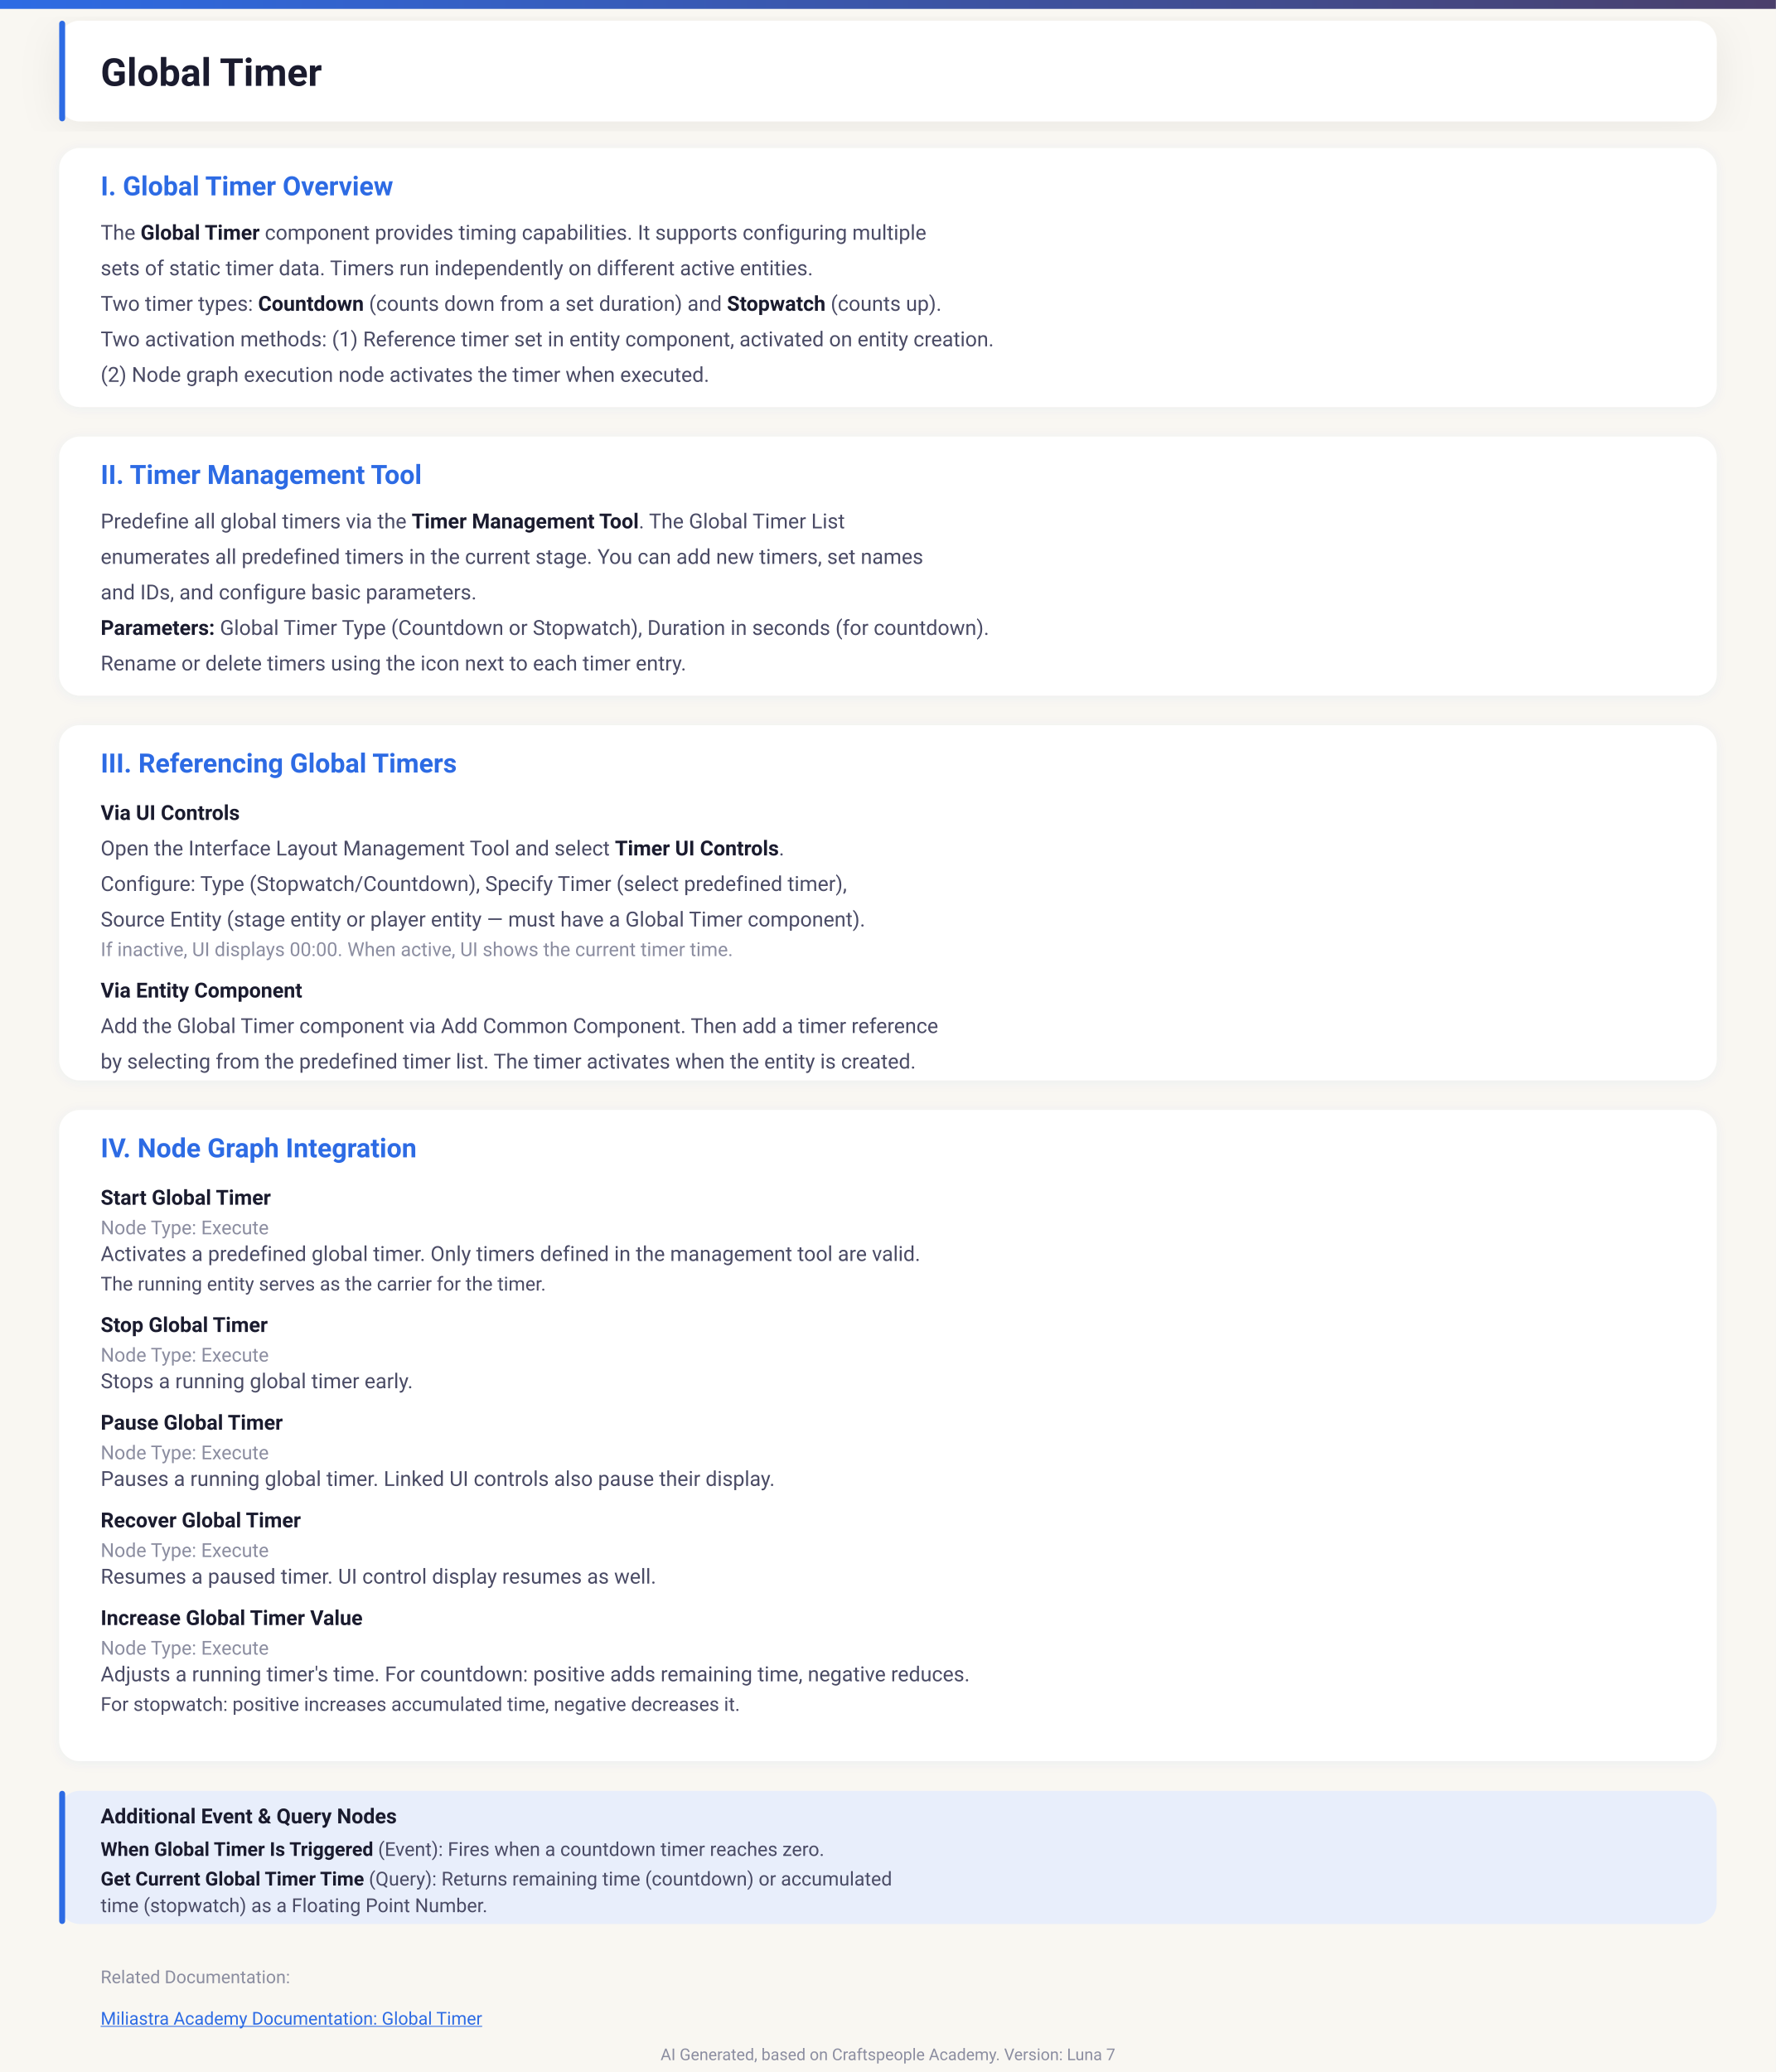
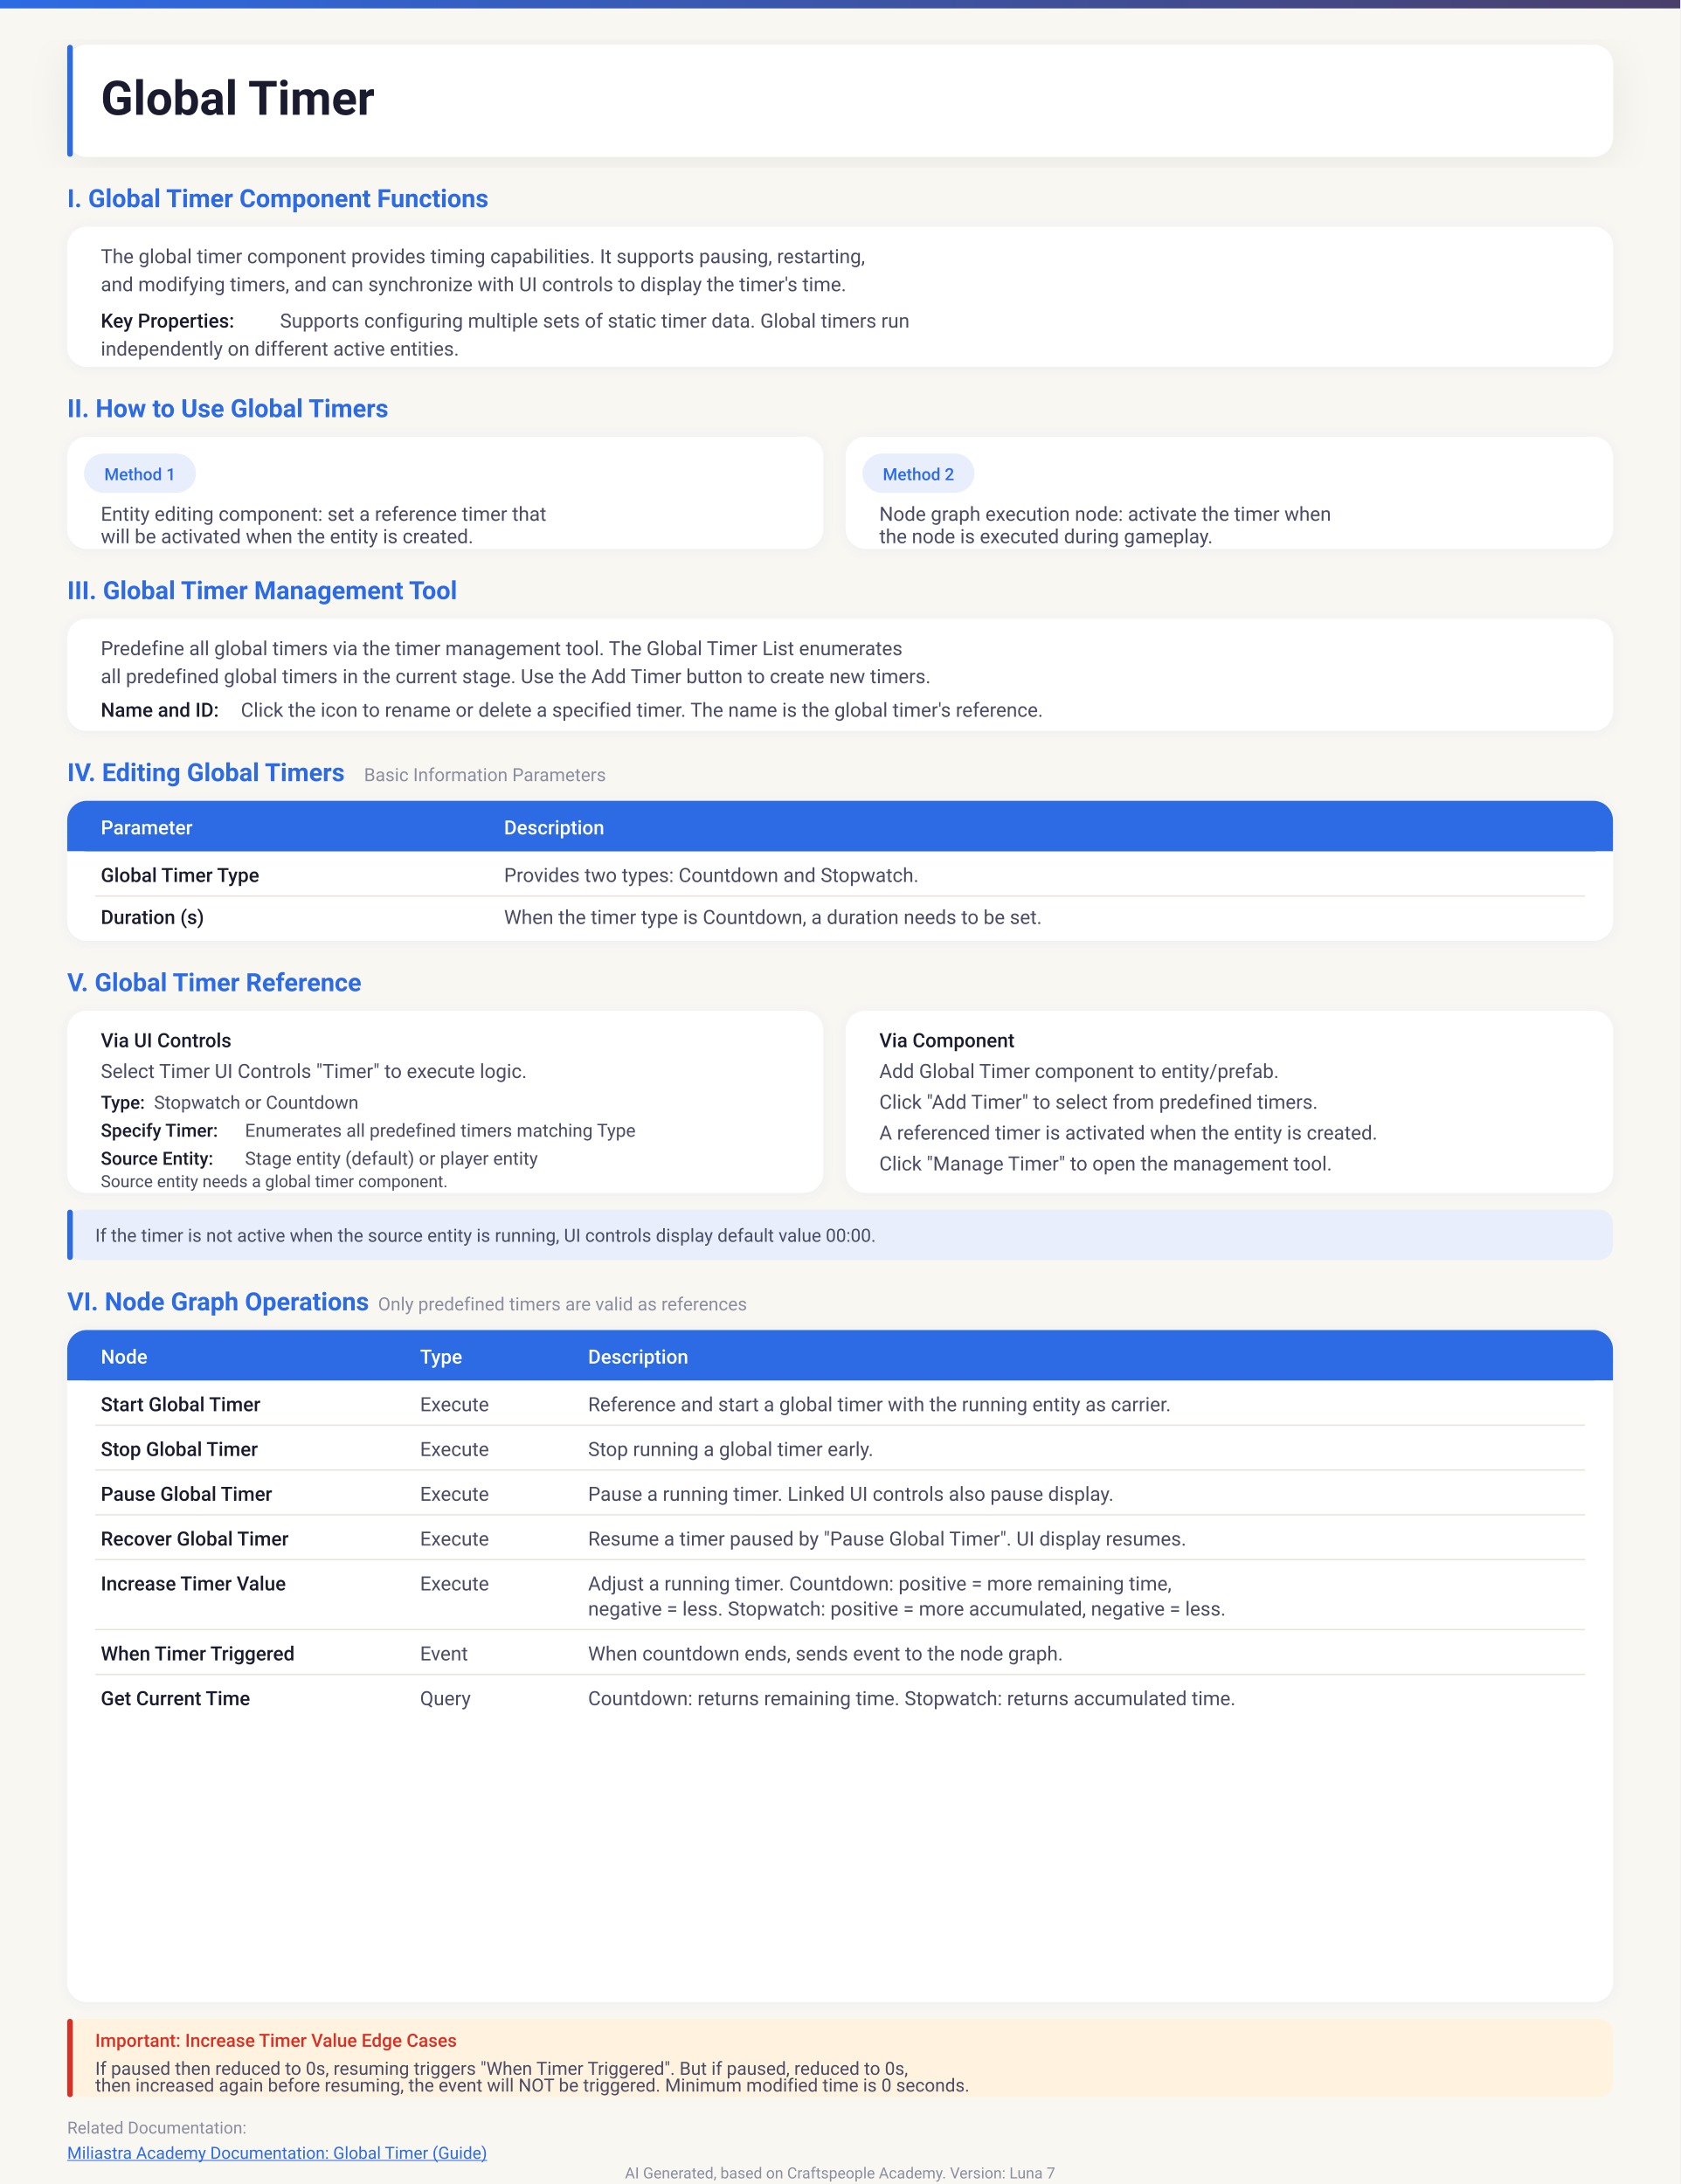
- <svg xmlns="http://www.w3.org/2000/svg" xmlns:xlink="http://www.w3.org/1999/xlink" viewBox="0 0 1200 1400" width="100%" height="100%" style="background:#F9F7F2;font-family:'Roboto','HYWenHei 85W','Noto Sans','Segoe UI',sans-serif;">
+ <svg xmlns="http://www.w3.org/2000/svg" xmlns:xlink="http://www.w3.org/1999/xlink" viewBox="0 0 1200 1560">
  <defs>
    <linearGradient id="topGrad" x1="0" y1="0" x2="1200" y2="0" gradientUnits="userSpaceOnUse">
      <stop offset="0%" stop-color="#2D6BE4" />
      <stop offset="100%" stop-color="#4A3F6B" />
    </linearGradient>
    <filter id="card">
      <feDropShadow dx="0" dy="1" stdDeviation="4" flood-color="#2D6BE4" flood-opacity="0.06" />
    </filter>
    <filter id="elevated">
      <feDropShadow dx="0" dy="4" stdDeviation="14" flood-color="#000" flood-opacity="0.07" />
    </filter>
  </defs>
-   <rect width="1200" height="1400" fill="#F9F7F2" />
+   <rect width="1200" height="1560" fill="#F9F7F2" />
  <rect width="1200" height="6" fill="url(#topGrad)" />
-   <rect x="40" y="14" width="1120" height="68" rx="14" fill="#FFFFFF" filter="url(#elevated)" />
-   <rect x="40" y="14" width="4" height="68" rx="2" fill="#2D6BE4" />
-   <text x="68" y="58" font-size="26" font-weight="700" fill="#1A1B2E">Global Timer</text>
-   <rect x="40" y="100" width="1120" height="175" rx="14" fill="#FFFFFF" filter="url(#card)" />
-   <text x="68" y="132" font-size="18" font-weight="700" fill="#2D6BE4">I. Global Timer Overview</text>
-   <text x="68" y="162" font-size="14" fill="#4A4B65">The <tspan font-weight="700" fill="#1A1B2E">Global Timer</tspan> component provides timing capabilities. It supports configuring multiple</text>
-   <text x="68" y="186" font-size="14" fill="#4A4B65">sets of static timer data. Timers run independently on different active entities.</text>
-   <text x="68" y="210" font-size="14" fill="#4A4B65">Two timer types: <tspan font-weight="700" fill="#1A1B2E">Countdown</tspan> (counts down from a set duration) and <tspan font-weight="700" fill="#1A1B2E">Stopwatch</tspan> (counts up).</text>
-   <text x="68" y="234" font-size="14" fill="#4A4B65">Two activation methods: (1) Reference timer set in entity component, activated on entity creation.</text>
-   <text x="68" y="258" font-size="14" fill="#4A4B65">(2) Node graph execution node activates the timer when executed.</text>
-   <rect x="40" y="295" width="1120" height="175" rx="14" fill="#FFFFFF" filter="url(#card)" />
-   <text x="68" y="327" font-size="18" font-weight="700" fill="#2D6BE4">II. Timer Management Tool</text>
-   <text x="68" y="357" font-size="14" fill="#4A4B65">Predefine all global timers via the <tspan font-weight="700" fill="#1A1B2E">Timer Management Tool</tspan>. The Global Timer List</text>
-   <text x="68" y="381" font-size="14" fill="#4A4B65">enumerates all predefined timers in the current stage. You can add new timers, set names</text>
-   <text x="68" y="405" font-size="14" fill="#4A4B65">and IDs, and configure basic parameters.</text>
-   <text x="68" y="429" font-size="14" fill="#4A4B65">
-     <tspan font-weight="700" fill="#1A1B2E">Parameters:</tspan> Global Timer Type (Countdown or Stopwatch), Duration in seconds (for countdown).</text>
-   <text x="68" y="453" font-size="14" fill="#4A4B65">Rename or delete timers using the icon next to each timer entry.</text>
-   <rect x="40" y="490" width="1120" height="240" rx="14" fill="#FFFFFF" filter="url(#card)" />
-   <text x="68" y="522" font-size="18" font-weight="700" fill="#2D6BE4">III. Referencing Global Timers</text>
-   <text x="68" y="554" font-size="14" font-weight="700" fill="#1A1B2E">Via UI Controls</text>
-   <text x="68" y="578" font-size="14" fill="#4A4B65">Open the Interface Layout Management Tool and select <tspan font-weight="700" fill="#1A1B2E">Timer UI Controls</tspan>.</text>
-   <text x="68" y="602" font-size="14" fill="#4A4B65">Configure: Type (Stopwatch/Countdown), Specify Timer (select predefined timer),</text>
-   <text x="68" y="626" font-size="14" fill="#4A4B65">Source Entity (stage entity or player entity — must have a Global Timer component).</text>
-   <text x="68" y="646" font-size="13" fill="#8B8DA0">If inactive, UI displays 00:00. When active, UI shows the current timer time.</text>
-   <text x="68" y="674" font-size="14" font-weight="700" fill="#1A1B2E">Via Entity Component</text>
-   <text x="68" y="698" font-size="14" fill="#4A4B65">Add the Global Timer component via Add Common Component. Then add a timer reference</text>
-   <text x="68" y="722" font-size="14" fill="#4A4B65">by selecting from the predefined timer list. The timer activates when the entity is created.</text>
-   <rect x="40" y="750" width="1120" height="440" rx="14" fill="#FFFFFF" filter="url(#card)" />
-   <text x="68" y="782" font-size="18" font-weight="700" fill="#2D6BE4">IV. Node Graph Integration</text>
-   <text x="68" y="814" font-size="14" font-weight="700" fill="#1A1B2E">Start Global Timer</text>
-   <text x="68" y="834" font-size="13" fill="#8B8DA0">Node Type: Execute</text>
-   <text x="68" y="852" font-size="14" fill="#4A4B65">Activates a predefined global timer. Only timers defined in the management tool are valid.</text>
-   <text x="68" y="872" font-size="13" fill="#4A4B65">The running entity serves as the carrier for the timer.</text>
-   <text x="68" y="900" font-size="14" font-weight="700" fill="#1A1B2E">Stop Global Timer</text>
-   <text x="68" y="920" font-size="13" fill="#8B8DA0">Node Type: Execute</text>
-   <text x="68" y="938" font-size="14" fill="#4A4B65">Stops a running global timer early.</text>
-   <text x="68" y="966" font-size="14" font-weight="700" fill="#1A1B2E">Pause Global Timer</text>
-   <text x="68" y="986" font-size="13" fill="#8B8DA0">Node Type: Execute</text>
-   <text x="68" y="1004" font-size="14" fill="#4A4B65">Pauses a running global timer. Linked UI controls also pause their display.</text>
-   <text x="68" y="1032" font-size="14" font-weight="700" fill="#1A1B2E">Recover Global Timer</text>
-   <text x="68" y="1052" font-size="13" fill="#8B8DA0">Node Type: Execute</text>
-   <text x="68" y="1070" font-size="14" fill="#4A4B65">Resumes a paused timer. UI control display resumes as well.</text>
-   <text x="68" y="1098" font-size="14" font-weight="700" fill="#1A1B2E">Increase Global Timer Value</text>
-   <text x="68" y="1118" font-size="13" fill="#8B8DA0">Node Type: Execute</text>
-   <text x="68" y="1136" font-size="14" fill="#4A4B65">Adjusts a running timer's time. For countdown: positive adds remaining time, negative reduces.</text>
-   <text x="68" y="1156" font-size="13" fill="#4A4B65">For stopwatch: positive increases accumulated time, negative decreases it.</text>
-   <rect x="40" y="1210" width="1120" height="90" rx="14" fill="#E8EEFB" />
-   <rect x="40" y="1210" width="4" height="90" rx="2" fill="#2D6BE4" />
-   <text x="68" y="1232" font-size="14" font-weight="700" fill="#1A1B2E">Additional Event &amp; Query Nodes</text>
-   <text x="68" y="1254" font-size="13" fill="#4A4B65">
-     <tspan font-weight="700" fill="#1A1B2E">When Global Timer Is Triggered</tspan> (Event): Fires when a countdown timer reaches zero.</text>
-   <text x="68" y="1274" font-size="13" fill="#4A4B65">
-     <tspan font-weight="700" fill="#1A1B2E">Get Current Global Timer Time</tspan> (Query): Returns remaining time (countdown) or accumulated</text>
-   <text x="68" y="1292" font-size="13" fill="#4A4B65">time (stopwatch) as a Floating Point Number.</text>
-   <text x="68" y="1340" font-size="12" fill="#8B8DA0">Related Documentation:</text>
-   <a xlink:href="https://act.hoyoverse.com/ys/ugc/tutorial/detail/mh9bzc0r99i0" target="_blank">
-     <text x="68" y="1368" font-size="12" fill="#2D6BE4" text-decoration="underline">Miliastra Academy Documentation: Global Timer</text>
+   <rect x="48" y="32" width="1104" height="80" rx="14" fill="#fff" filter="url(#elevated)" />
+   <rect x="48" y="32" width="4" height="80" rx="2" fill="#2D6BE4" />
+   <text x="72" y="82" fill="#1A1B2E" font-size="34" font-weight="bold" font-family="'Roboto','HYWenHei 85W','Noto Sans','Segoe UI',sans-serif">Global Timer</text>
+   <text x="48" y="148" fill="#2D6BE4" font-size="18" font-weight="700" font-family="'Roboto','HYWenHei 85W','Noto Sans','Segoe UI',sans-serif">I. Global Timer Component Functions</text>
+   <rect x="48" y="162" width="1104" height="100" rx="14" fill="#fff" filter="url(#card)" />
+   <text x="72" y="188" fill="#4A4B65" font-size="14" font-family="'Roboto','HYWenHei 85W','Noto Sans','Segoe UI',sans-serif">The global timer component provides timing capabilities. It supports pausing, restarting,</text>
+   <text x="72" y="208" fill="#4A4B65" font-size="14" font-family="'Roboto','HYWenHei 85W','Noto Sans','Segoe UI',sans-serif">and modifying timers, and can synchronize with UI controls to display the timer's time.</text>
+   <text x="72" y="234" fill="#1A1B2E" font-size="14" font-weight="500" font-family="'Roboto','HYWenHei 85W','Noto Sans','Segoe UI',sans-serif">Key Properties:</text>
+   <text x="200" y="234" fill="#4A4B65" font-size="14" font-family="'Roboto','HYWenHei 85W','Noto Sans','Segoe UI',sans-serif">Supports configuring multiple sets of static timer data. Global timers run</text>
+   <text x="72" y="254" fill="#4A4B65" font-size="14" font-family="'Roboto','HYWenHei 85W','Noto Sans','Segoe UI',sans-serif">independently on different active entities.</text>
+   <text x="48" y="298" fill="#2D6BE4" font-size="18" font-weight="700" font-family="'Roboto','HYWenHei 85W','Noto Sans','Segoe UI',sans-serif">II. How to Use Global Timers</text>
+   <rect x="48" y="312" width="540" height="80" rx="14" fill="#fff" filter="url(#card)" />
+   <rect x="60" y="324" width="80" height="28" rx="14" fill="#E8EEFB" />
+   <text x="100" y="343" fill="#2D6BE4" font-size="12" text-anchor="middle" font-weight="500" font-family="'Roboto','HYWenHei 85W','Noto Sans','Segoe UI',sans-serif">Method 1</text>
+   <text x="72" y="372" fill="#4A4B65" font-size="14" font-family="'Roboto','HYWenHei 85W','Noto Sans','Segoe UI',sans-serif">Entity editing component: set a reference timer that</text>
+   <text x="72" y="388" fill="#4A4B65" font-size="14" font-family="'Roboto','HYWenHei 85W','Noto Sans','Segoe UI',sans-serif">will be activated when the entity is created.</text>
+   <rect x="604" y="312" width="548" height="80" rx="14" fill="#fff" filter="url(#card)" />
+   <rect x="616" y="324" width="80" height="28" rx="14" fill="#E8EEFB" />
+   <text x="656" y="343" fill="#2D6BE4" font-size="12" text-anchor="middle" font-weight="500" font-family="'Roboto','HYWenHei 85W','Noto Sans','Segoe UI',sans-serif">Method 2</text>
+   <text x="628" y="372" fill="#4A4B65" font-size="14" font-family="'Roboto','HYWenHei 85W','Noto Sans','Segoe UI',sans-serif">Node graph execution node: activate the timer when</text>
+   <text x="628" y="388" fill="#4A4B65" font-size="14" font-family="'Roboto','HYWenHei 85W','Noto Sans','Segoe UI',sans-serif">the node is executed during gameplay.</text>
+   <text x="48" y="428" fill="#2D6BE4" font-size="18" font-weight="700" font-family="'Roboto','HYWenHei 85W','Noto Sans','Segoe UI',sans-serif">III. Global Timer Management Tool</text>
+   <rect x="48" y="442" width="1104" height="80" rx="14" fill="#fff" filter="url(#card)" />
+   <text x="72" y="468" fill="#4A4B65" font-size="14" font-family="'Roboto','HYWenHei 85W','Noto Sans','Segoe UI',sans-serif">Predefine all global timers via the timer management tool. The Global Timer List enumerates</text>
+   <text x="72" y="488" fill="#4A4B65" font-size="14" font-family="'Roboto','HYWenHei 85W','Noto Sans','Segoe UI',sans-serif">all predefined global timers in the current stage. Use the Add Timer button to create new timers.</text>
+   <text x="72" y="512" fill="#1A1B2E" font-size="14" font-weight="500" font-family="'Roboto','HYWenHei 85W','Noto Sans','Segoe UI',sans-serif">Name and ID:</text>
+   <text x="172" y="512" fill="#4A4B65" font-size="14" font-family="'Roboto','HYWenHei 85W','Noto Sans','Segoe UI',sans-serif">Click the icon to rename or delete a specified timer. The name is the global timer's reference.</text>
+   <text x="48" y="558" fill="#2D6BE4" font-size="18" font-weight="700" font-family="'Roboto','HYWenHei 85W','Noto Sans','Segoe UI',sans-serif">IV. Editing Global Timers</text>
+   <text x="260" y="558" fill="#8B8DA0" font-size="13" font-family="'Roboto','HYWenHei 85W','Noto Sans','Segoe UI',sans-serif">Basic Information Parameters</text>
+   <rect x="48" y="572" width="1104" height="100" rx="14" fill="#fff" filter="url(#card)" />
+   <rect x="48" y="572" width="1104" height="36" rx="14" fill="#2D6BE4" />
+   <rect x="48" y="594" width="1104" height="14" fill="#2D6BE4" />
+   <text x="72" y="596" fill="#fff" font-size="14" font-weight="500" font-family="'Roboto','HYWenHei 85W','Noto Sans','Segoe UI',sans-serif">Parameter</text>
+   <text x="360" y="596" fill="#fff" font-size="14" font-weight="500" font-family="'Roboto','HYWenHei 85W','Noto Sans','Segoe UI',sans-serif">Description</text>
+   <text x="72" y="630" fill="#1A1B2E" font-size="14" font-weight="500" font-family="'Roboto','HYWenHei 85W','Noto Sans','Segoe UI',sans-serif">Global Timer Type</text>
+   <text x="360" y="630" fill="#4A4B65" font-size="14" font-family="'Roboto','HYWenHei 85W','Noto Sans','Segoe UI',sans-serif">Provides two types: Countdown and Stopwatch.</text>
+   <line x1="68" y1="640" x2="1132" y2="640" stroke="#E8E4DA" stroke-width="1" />
+   <text x="72" y="660" fill="#1A1B2E" font-size="14" font-weight="500" font-family="'Roboto','HYWenHei 85W','Noto Sans','Segoe UI',sans-serif">Duration (s)</text>
+   <text x="360" y="660" fill="#4A4B65" font-size="14" font-family="'Roboto','HYWenHei 85W','Noto Sans','Segoe UI',sans-serif">When the timer type is Countdown, a duration needs to be set.</text>
+   <text x="48" y="708" fill="#2D6BE4" font-size="18" font-weight="700" font-family="'Roboto','HYWenHei 85W','Noto Sans','Segoe UI',sans-serif">V. Global Timer Reference</text>
+   <rect x="48" y="722" width="540" height="130" rx="14" fill="#fff" filter="url(#card)" />
+   <text x="72" y="748" fill="#1A1B2E" font-size="14" font-weight="500" font-family="'Roboto','HYWenHei 85W','Noto Sans','Segoe UI',sans-serif">Via UI Controls</text>
+   <text x="72" y="770" fill="#4A4B65" font-size="14" font-family="'Roboto','HYWenHei 85W','Noto Sans','Segoe UI',sans-serif">Select Timer UI Controls "Timer" to execute logic.</text>
+   <text x="72" y="792" fill="#1A1B2E" font-size="13" font-weight="500" font-family="'Roboto','HYWenHei 85W','Noto Sans','Segoe UI',sans-serif">Type:</text>
+   <text x="110" y="792" fill="#4A4B65" font-size="13" font-family="'Roboto','HYWenHei 85W','Noto Sans','Segoe UI',sans-serif">Stopwatch or Countdown</text>
+   <text x="72" y="812" fill="#1A1B2E" font-size="13" font-weight="500" font-family="'Roboto','HYWenHei 85W','Noto Sans','Segoe UI',sans-serif">Specify Timer:</text>
+   <text x="175" y="812" fill="#4A4B65" font-size="13" font-family="'Roboto','HYWenHei 85W','Noto Sans','Segoe UI',sans-serif">Enumerates all predefined timers matching Type</text>
+   <text x="72" y="832" fill="#1A1B2E" font-size="13" font-weight="500" font-family="'Roboto','HYWenHei 85W','Noto Sans','Segoe UI',sans-serif">Source Entity:</text>
+   <text x="175" y="832" fill="#4A4B65" font-size="13" font-family="'Roboto','HYWenHei 85W','Noto Sans','Segoe UI',sans-serif">Stage entity (default) or player entity</text>
+   <text x="72" y="848" fill="#4A4B65" font-size="12" font-family="'Roboto','HYWenHei 85W','Noto Sans','Segoe UI',sans-serif">Source entity needs a global timer component.</text>
+   <rect x="604" y="722" width="548" height="130" rx="14" fill="#fff" filter="url(#card)" />
+   <text x="628" y="748" fill="#1A1B2E" font-size="14" font-weight="500" font-family="'Roboto','HYWenHei 85W','Noto Sans','Segoe UI',sans-serif">Via Component</text>
+   <text x="628" y="770" fill="#4A4B65" font-size="14" font-family="'Roboto','HYWenHei 85W','Noto Sans','Segoe UI',sans-serif">Add Global Timer component to entity/prefab.</text>
+   <text x="628" y="792" fill="#4A4B65" font-size="14" font-family="'Roboto','HYWenHei 85W','Noto Sans','Segoe UI',sans-serif">Click "Add Timer" to select from predefined timers.</text>
+   <text x="628" y="814" fill="#4A4B65" font-size="14" font-family="'Roboto','HYWenHei 85W','Noto Sans','Segoe UI',sans-serif">A referenced timer is activated when the entity is created.</text>
+   <text x="628" y="836" fill="#4A4B65" font-size="14" font-family="'Roboto','HYWenHei 85W','Noto Sans','Segoe UI',sans-serif">Click "Manage Timer" to open the management tool.</text>
+   <rect x="48" y="864" width="1104" height="36" rx="10" fill="#E8EEFB" />
+   <rect x="48" y="864" width="4" height="36" rx="2" fill="#2D6BE4" />
+   <text x="68" y="887" fill="#4A4B65" font-size="13" font-family="'Roboto','HYWenHei 85W','Noto Sans','Segoe UI',sans-serif">If the timer is not active when the source entity is running, UI controls display default value 00:00.</text>
+   <text x="48" y="936" fill="#2D6BE4" font-size="18" font-weight="700" font-family="'Roboto','HYWenHei 85W','Noto Sans','Segoe UI',sans-serif">VI. Node Graph Operations</text>
+   <text x="270" y="936" fill="#8B8DA0" font-size="13" font-family="'Roboto','HYWenHei 85W','Noto Sans','Segoe UI',sans-serif">Only predefined timers are valid as references</text>
+   <rect x="48" y="950" width="1104" height="480" rx="14" fill="#fff" filter="url(#card)" />
+   <rect x="48" y="950" width="1104" height="36" rx="14" fill="#2D6BE4" />
+   <rect x="48" y="972" width="1104" height="14" fill="#2D6BE4" />
+   <text x="72" y="974" fill="#fff" font-size="14" font-weight="500" font-family="'Roboto','HYWenHei 85W','Noto Sans','Segoe UI',sans-serif">Node</text>
+   <text x="300" y="974" fill="#fff" font-size="14" font-weight="500" font-family="'Roboto','HYWenHei 85W','Noto Sans','Segoe UI',sans-serif">Type</text>
+   <text x="420" y="974" fill="#fff" font-size="14" font-weight="500" font-family="'Roboto','HYWenHei 85W','Noto Sans','Segoe UI',sans-serif">Description</text>
+   <text x="72" y="1008" fill="#1A1B2E" font-size="14" font-weight="500" font-family="'Roboto','HYWenHei 85W','Noto Sans','Segoe UI',sans-serif">Start Global Timer</text>
+   <text x="300" y="1008" fill="#4A4B65" font-size="14" font-family="'Roboto','HYWenHei 85W','Noto Sans','Segoe UI',sans-serif">Execute</text>
+   <text x="420" y="1008" fill="#4A4B65" font-size="14" font-family="'Roboto','HYWenHei 85W','Noto Sans','Segoe UI',sans-serif">Reference and start a global timer with the running entity as carrier.</text>
+   <line x1="68" y1="1018" x2="1132" y2="1018" stroke="#E8E4DA" stroke-width="1" />
+   <text x="72" y="1040" fill="#1A1B2E" font-size="14" font-weight="500" font-family="'Roboto','HYWenHei 85W','Noto Sans','Segoe UI',sans-serif">Stop Global Timer</text>
+   <text x="300" y="1040" fill="#4A4B65" font-size="14" font-family="'Roboto','HYWenHei 85W','Noto Sans','Segoe UI',sans-serif">Execute</text>
+   <text x="420" y="1040" fill="#4A4B65" font-size="14" font-family="'Roboto','HYWenHei 85W','Noto Sans','Segoe UI',sans-serif">Stop running a global timer early.</text>
+   <line x1="68" y1="1050" x2="1132" y2="1050" stroke="#E8E4DA" stroke-width="1" />
+   <text x="72" y="1072" fill="#1A1B2E" font-size="14" font-weight="500" font-family="'Roboto','HYWenHei 85W','Noto Sans','Segoe UI',sans-serif">Pause Global Timer</text>
+   <text x="300" y="1072" fill="#4A4B65" font-size="14" font-family="'Roboto','HYWenHei 85W','Noto Sans','Segoe UI',sans-serif">Execute</text>
+   <text x="420" y="1072" fill="#4A4B65" font-size="14" font-family="'Roboto','HYWenHei 85W','Noto Sans','Segoe UI',sans-serif">Pause a running timer. Linked UI controls also pause display.</text>
+   <line x1="68" y1="1082" x2="1132" y2="1082" stroke="#E8E4DA" stroke-width="1" />
+   <text x="72" y="1104" fill="#1A1B2E" font-size="14" font-weight="500" font-family="'Roboto','HYWenHei 85W','Noto Sans','Segoe UI',sans-serif">Recover Global Timer</text>
+   <text x="300" y="1104" fill="#4A4B65" font-size="14" font-family="'Roboto','HYWenHei 85W','Noto Sans','Segoe UI',sans-serif">Execute</text>
+   <text x="420" y="1104" fill="#4A4B65" font-size="14" font-family="'Roboto','HYWenHei 85W','Noto Sans','Segoe UI',sans-serif">Resume a timer paused by "Pause Global Timer". UI display resumes.</text>
+   <line x1="68" y1="1114" x2="1132" y2="1114" stroke="#E8E4DA" stroke-width="1" />
+   <text x="72" y="1136" fill="#1A1B2E" font-size="14" font-weight="500" font-family="'Roboto','HYWenHei 85W','Noto Sans','Segoe UI',sans-serif">Increase Timer Value</text>
+   <text x="300" y="1136" fill="#4A4B65" font-size="14" font-family="'Roboto','HYWenHei 85W','Noto Sans','Segoe UI',sans-serif">Execute</text>
+   <text x="420" y="1136" fill="#4A4B65" font-size="14" font-family="'Roboto','HYWenHei 85W','Noto Sans','Segoe UI',sans-serif">Adjust a running timer. Countdown: positive = more remaining time,</text>
+   <text x="420" y="1154" fill="#4A4B65" font-size="14" font-family="'Roboto','HYWenHei 85W','Noto Sans','Segoe UI',sans-serif">negative = less. Stopwatch: positive = more accumulated, negative = less.</text>
+   <line x1="68" y1="1164" x2="1132" y2="1164" stroke="#E8E4DA" stroke-width="1" />
+   <text x="72" y="1186" fill="#1A1B2E" font-size="14" font-weight="500" font-family="'Roboto','HYWenHei 85W','Noto Sans','Segoe UI',sans-serif">When Timer Triggered</text>
+   <text x="300" y="1186" fill="#4A4B65" font-size="14" font-family="'Roboto','HYWenHei 85W','Noto Sans','Segoe UI',sans-serif">Event</text>
+   <text x="420" y="1186" fill="#4A4B65" font-size="14" font-family="'Roboto','HYWenHei 85W','Noto Sans','Segoe UI',sans-serif">When countdown ends, sends event to the node graph.</text>
+   <line x1="68" y1="1196" x2="1132" y2="1196" stroke="#E8E4DA" stroke-width="1" />
+   <text x="72" y="1218" fill="#1A1B2E" font-size="14" font-weight="500" font-family="'Roboto','HYWenHei 85W','Noto Sans','Segoe UI',sans-serif">Get Current Time</text>
+   <text x="300" y="1218" fill="#4A4B65" font-size="14" font-family="'Roboto','HYWenHei 85W','Noto Sans','Segoe UI',sans-serif">Query</text>
+   <text x="420" y="1218" fill="#4A4B65" font-size="14" font-family="'Roboto','HYWenHei 85W','Noto Sans','Segoe UI',sans-serif">Countdown: returns remaining time. Stopwatch: returns accumulated time.</text>
+   <rect x="48" y="1442" width="1104" height="56" rx="10" fill="#FFF3E0" />
+   <rect x="48" y="1442" width="4" height="56" rx="2" fill="#D93025" />
+   <text x="68" y="1462" fill="#D93025" font-size="13" font-weight="500" font-family="'Roboto','HYWenHei 85W','Noto Sans','Segoe UI',sans-serif">Important: Increase Timer Value Edge Cases</text>
+   <text x="68" y="1482" fill="#4A4B65" font-size="13" font-family="'Roboto','HYWenHei 85W','Noto Sans','Segoe UI',sans-serif">If paused then reduced to 0s, resuming triggers "When Timer Triggered". But if paused, reduced to 0s,</text>
+   <text x="68" y="1494" fill="#4A4B65" font-size="13" font-family="'Roboto','HYWenHei 85W','Noto Sans','Segoe UI',sans-serif">then increased again before resuming, the event will NOT be triggered. Minimum modified time is 0 seconds.</text>
+   <text x="48" y="1524" fill="#8B8DA0" font-size="12" font-family="'Roboto','HYWenHei 85W','Noto Sans','Segoe UI',sans-serif">Related Documentation:</text>
+   <a xlink:href="https://act.hoyoverse.com/ys/ugc/tutorial/detail/mhawd6rl5kpy" target="_blank">
+     <text x="48" y="1542" fill="#2D6BE4" font-size="12" text-decoration="underline" font-family="'Roboto','HYWenHei 85W','Noto Sans','Segoe UI',sans-serif">Miliastra Academy Documentation: Global Timer (Guide)</text>
  </a>
-   <text x="600" y="1392" font-size="11" fill="#8B8DA0" text-anchor="middle">AI Generated, based on Craftspeople Academy. Version: Luna 7</text>
+   <text x="600" y="1556" fill="#8B8DA0" font-size="11" text-anchor="middle" font-family="'Roboto','HYWenHei 85W','Noto Sans','Segoe UI',sans-serif">AI Generated, based on Craftspeople Academy. Version: Luna 7</text>
</svg>
